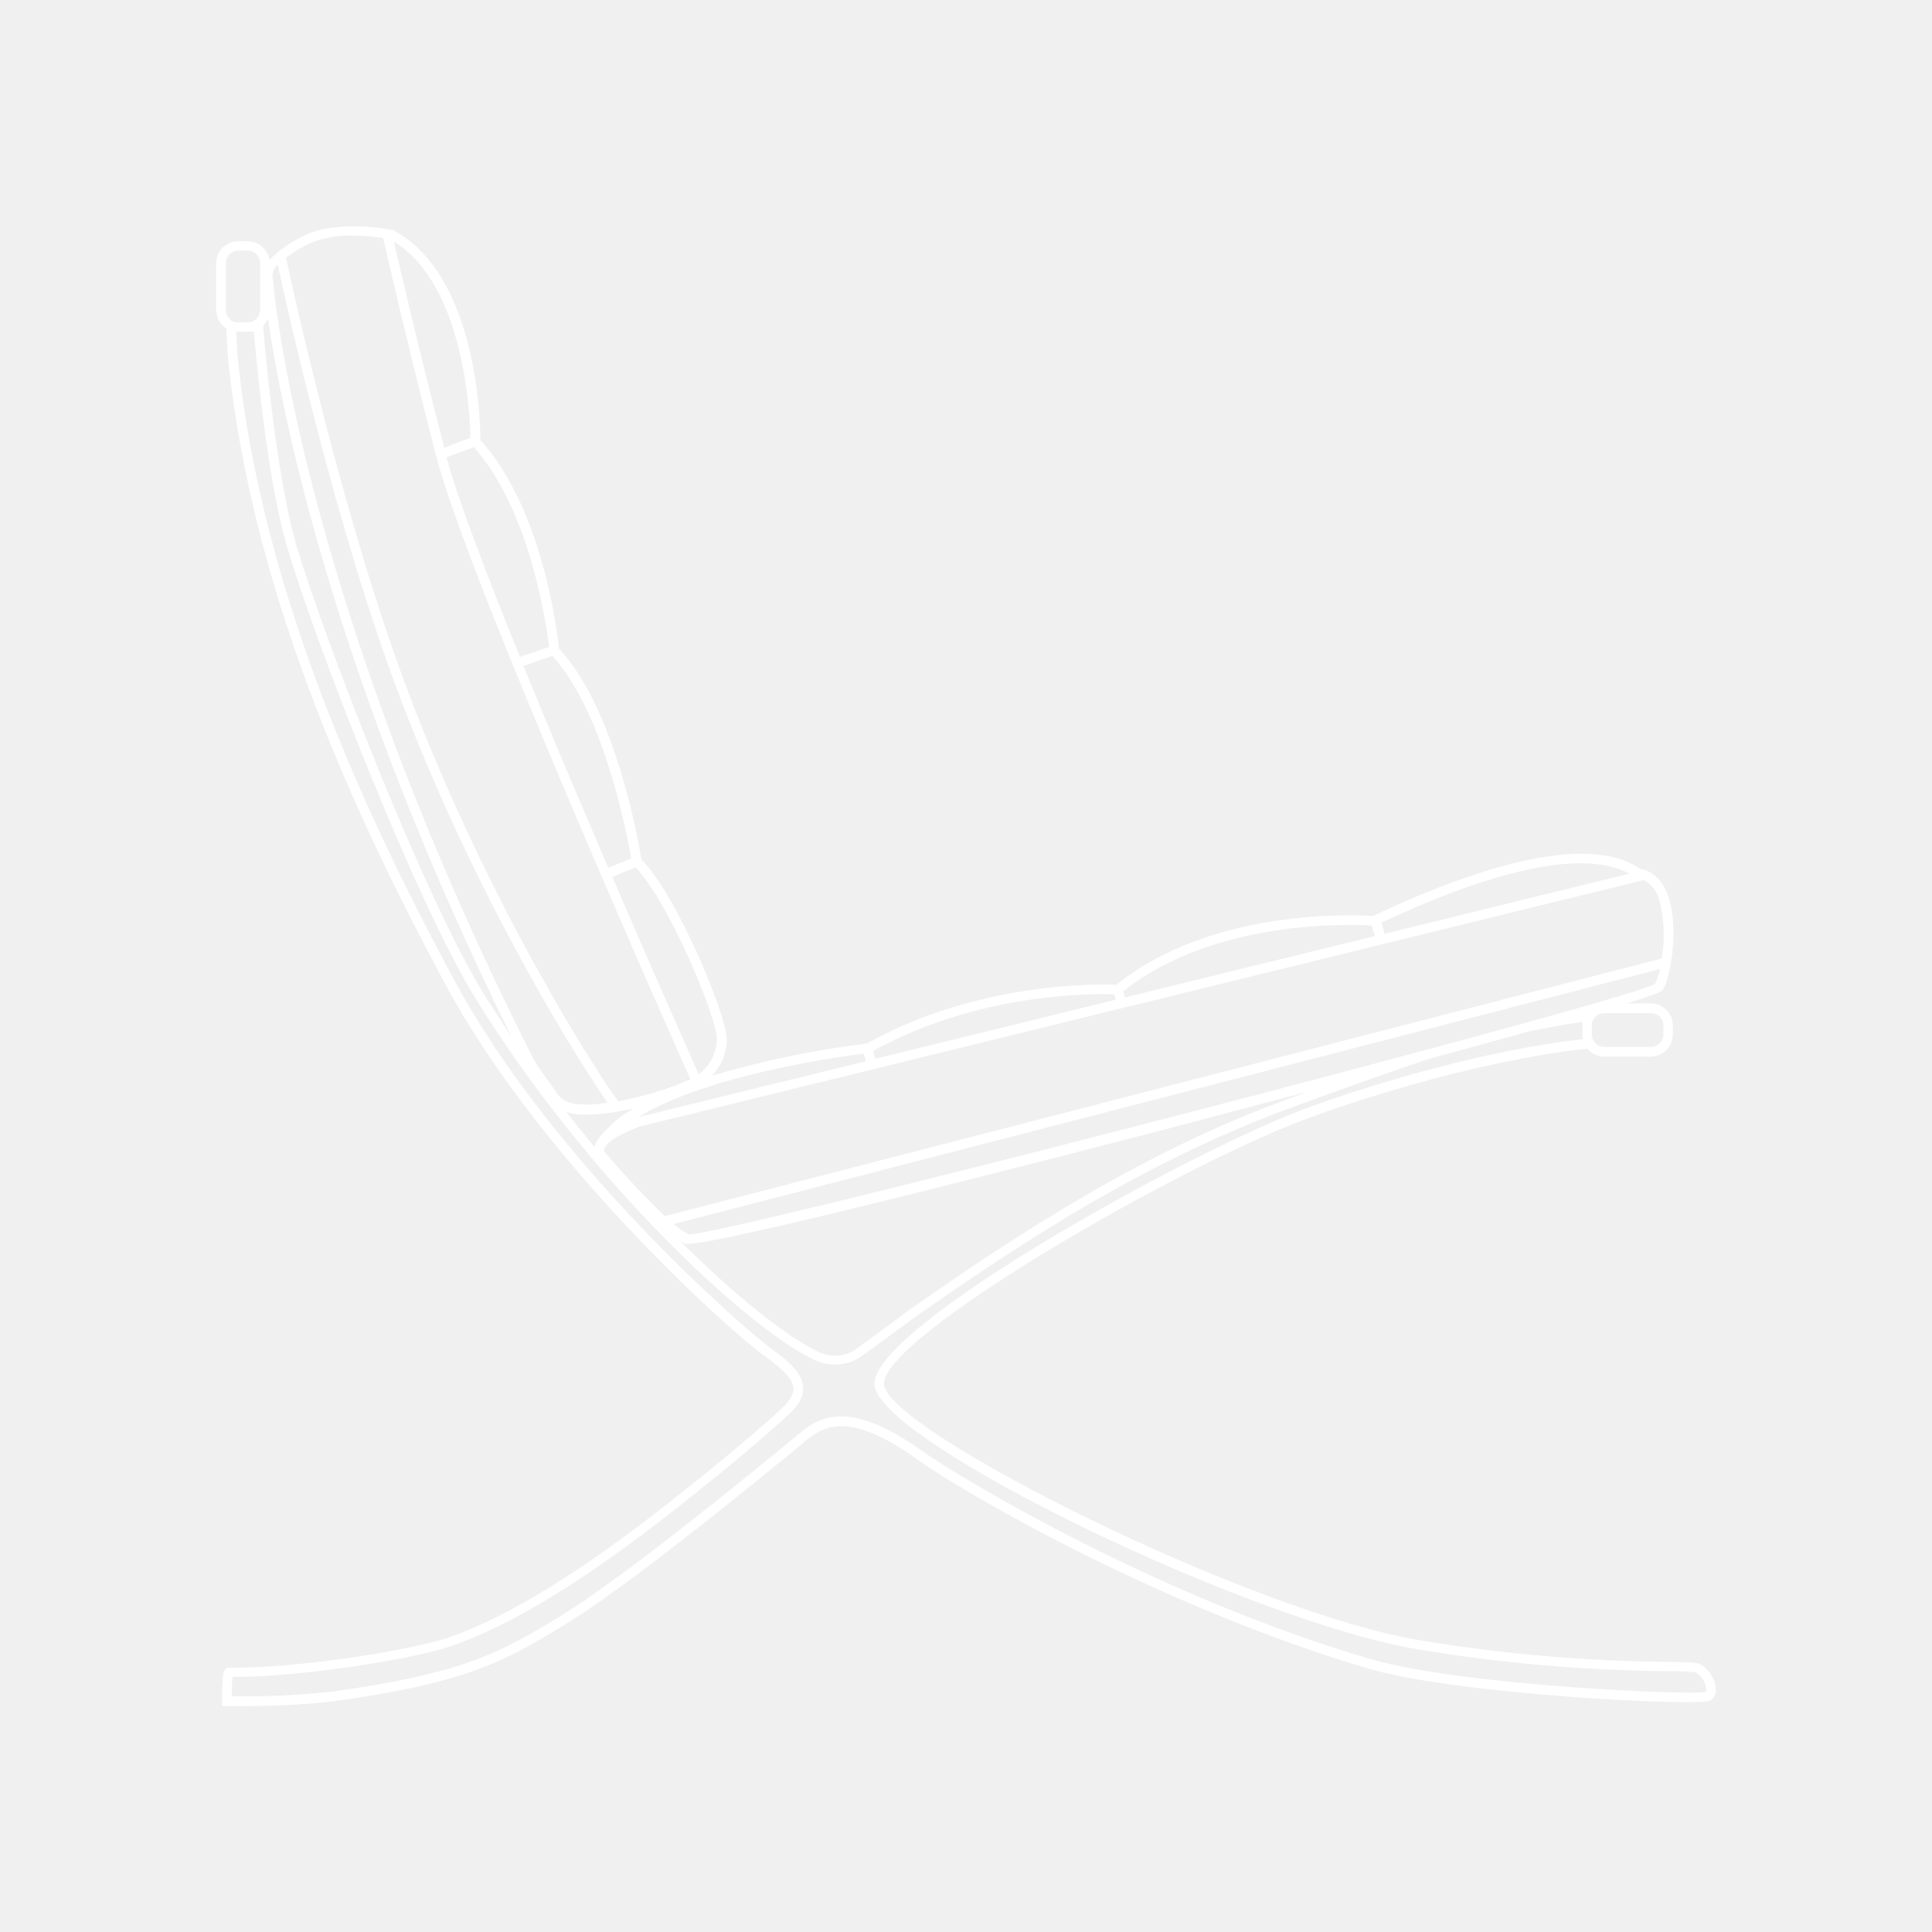
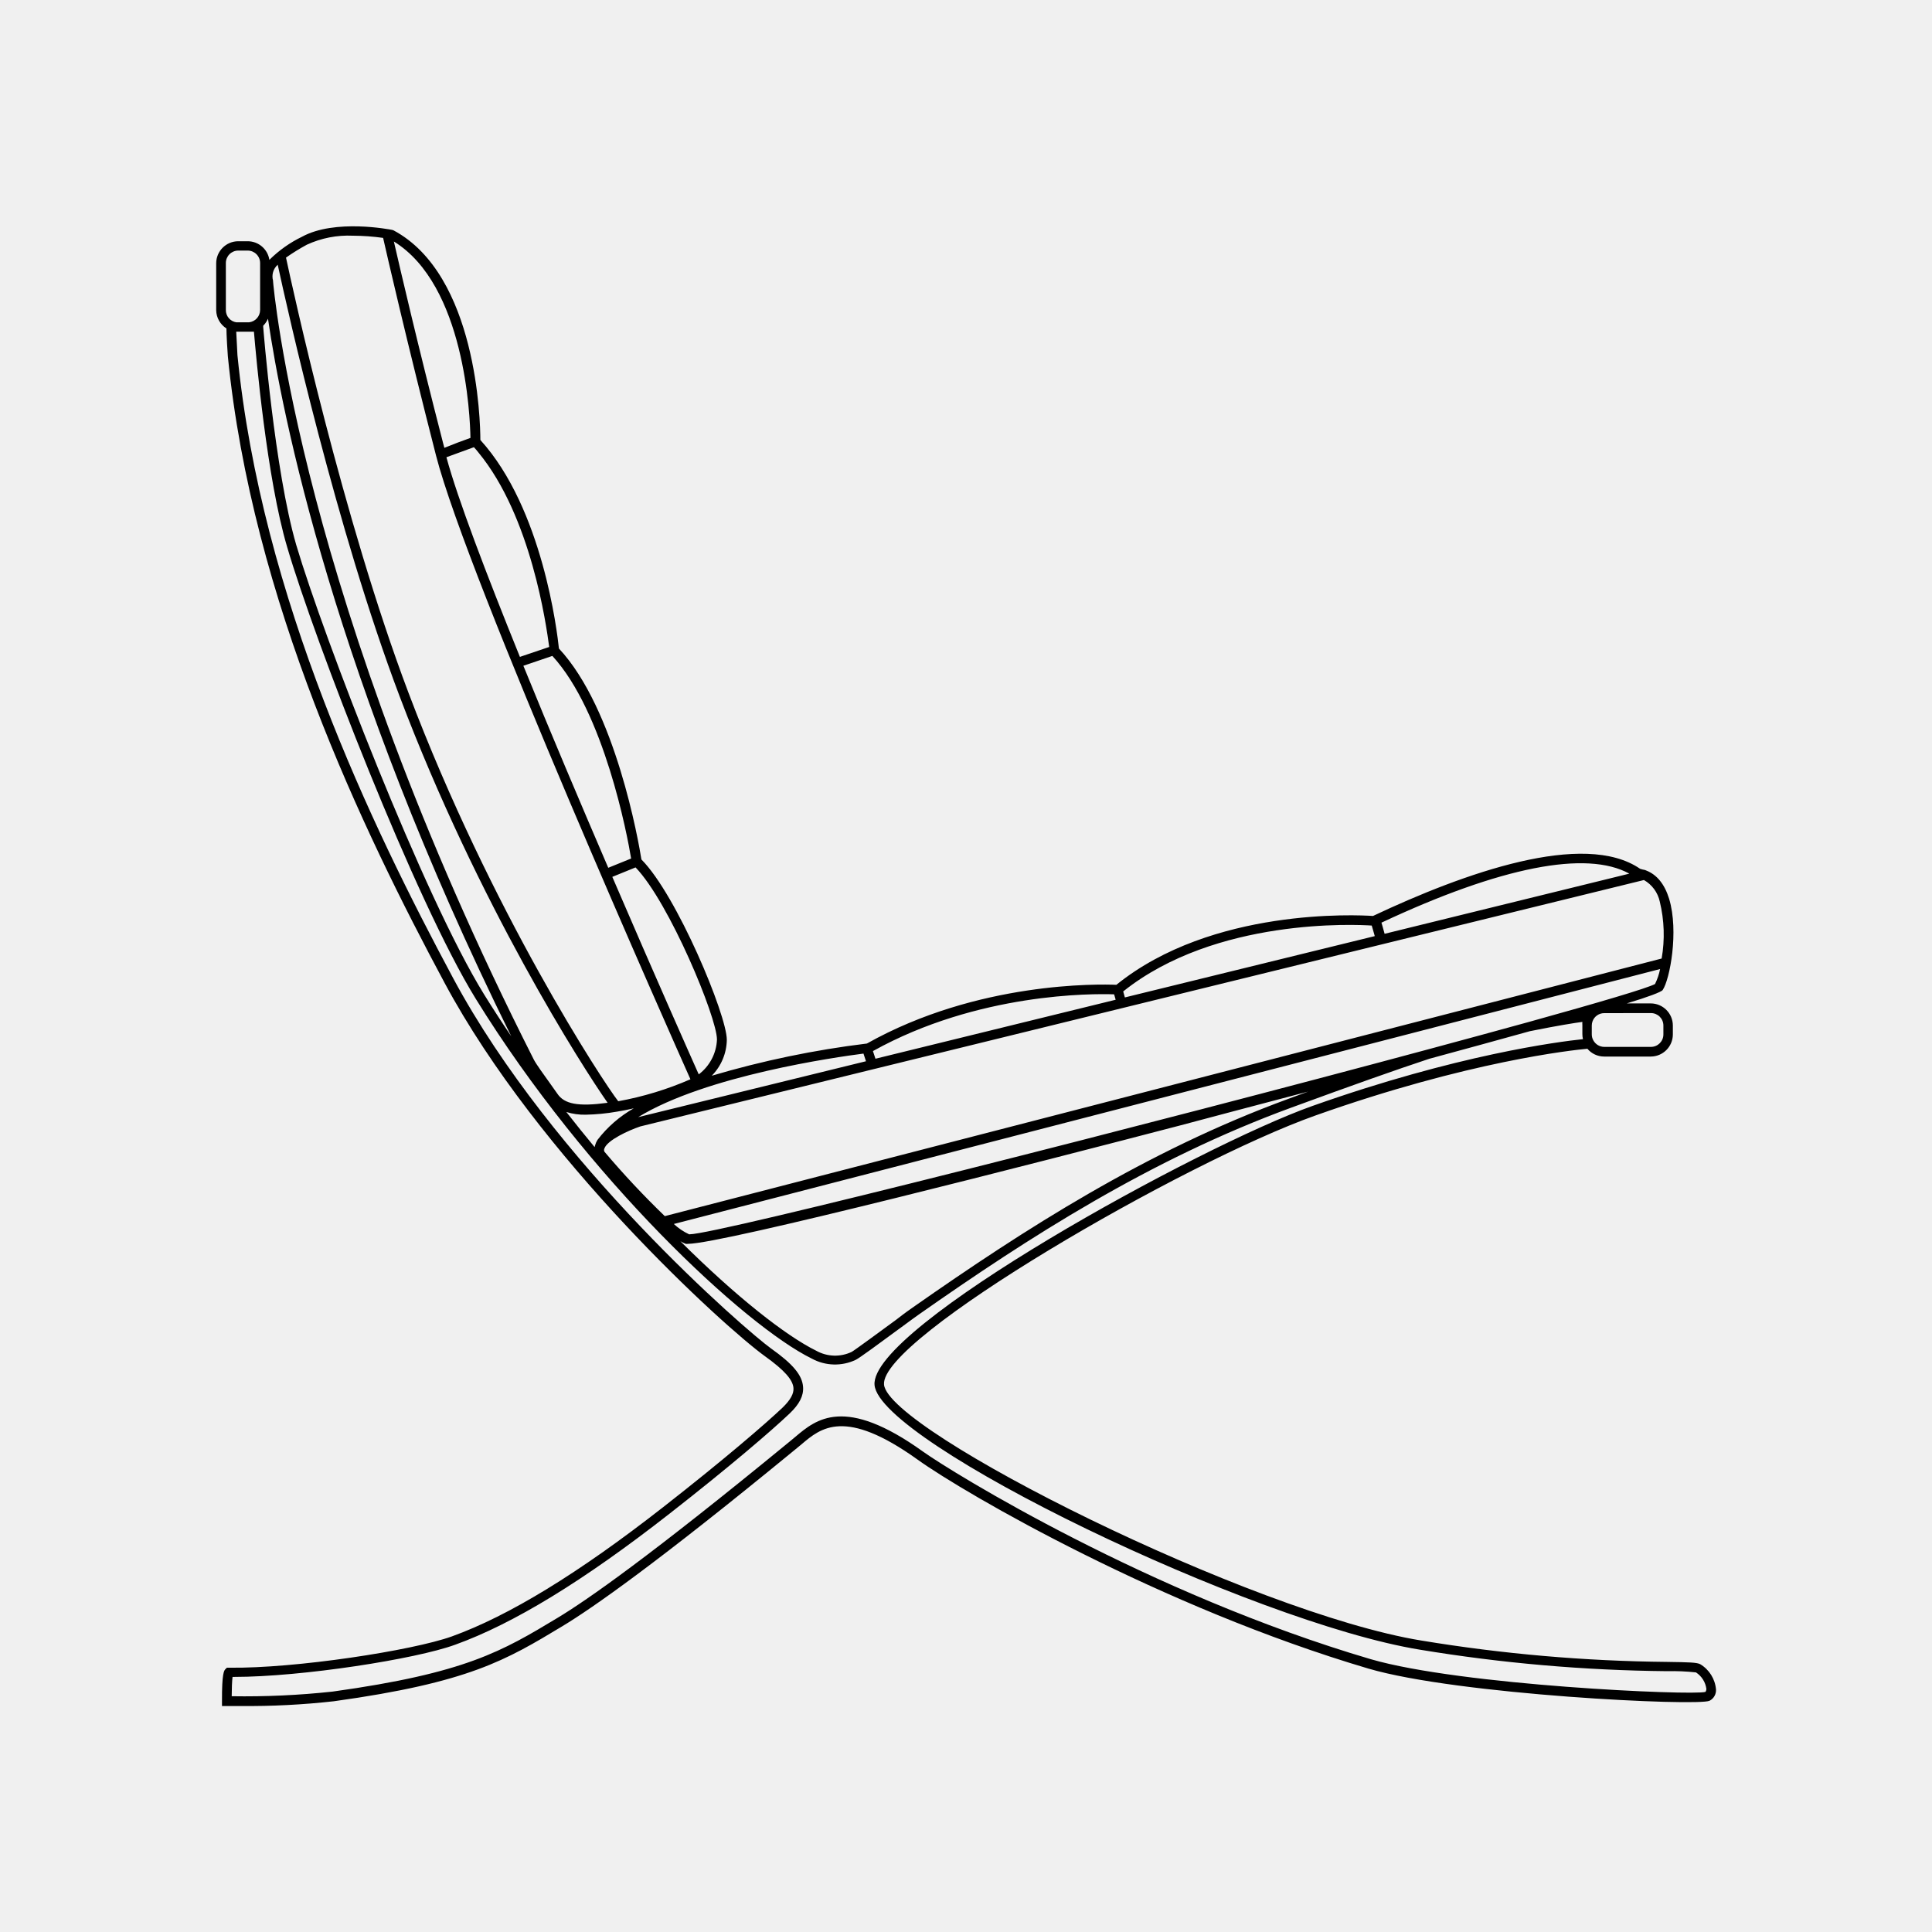
<svg xmlns="http://www.w3.org/2000/svg" id="Layer_1" data-name="Layer 1" viewBox="0 0 300 300">
-   <defs>
-     <style>.cls-1{fill:#fff;}</style>
-   </defs>
  <path class="cls-1" d="M264,258.41c-.55-.27-1.67-.3-5.14-.35a248.61,248.61,0,0,1-38.17-3.32c-26.37-4.3-82.76-32.53-83.42-39.74s46.6-34.55,67-41.79c23.81-8.45,40-10.16,42.22-10.36a3.39,3.39,0,0,0,2.6,1.21h7.24a3.44,3.44,0,0,0,3.43-3.43v-1.39a3.44,3.44,0,0,0-3.43-3.43h-3.73c3.32-1,5.38-1.78,5.58-2.08,1.1-1.6,2.54-9.09,1-14.17-.7-2.26-1.89-3.74-3.56-4.39l-.2-.08h0l0,0,0,0a4.7,4.7,0,0,1-.74-.18c-8.71-6-27.33.64-41.48,7.32-2.4-.16-25-1.31-39.85,10.69-2.6-.11-21.55-.54-38.74,9.12a148,148,0,0,0-24.09,5,8.12,8.12,0,0,0,2.34-5.58c0-3.84-7.76-22.48-13.26-28-.42-2.64-4-23.33-12.81-32.76-.27-2.57-2.54-21.75-12.2-32.38,0-3-.55-25.64-13.48-32.55l-.21-.07c-.36-.07-8.88-1.74-14,1.06a18.78,18.78,0,0,0-5.07,3.59,3.41,3.41,0,0,0-3.38-2.89H37a3.43,3.43,0,0,0-3.43,3.43v7.29A3.41,3.41,0,0,0,35.16,51c0,.89.17,3.82.22,4.32,3.74,37.91,21,73.7,33.66,97.31,14.54,27.12,43.35,53.36,49.79,58,2.94,2.11,4.29,3.62,4.38,4.91.06.89-.47,1.83-1.66,3-2.66,2.53-9.12,8.1-18.55,15.47-13.21,10.33-24,16.9-32.83,20.09-6.12,2.2-24.35,5-34.58,4.86l-.36,0-.22.22c-.21.21-.56.56-.54,5v.73h.73s.85,0,2.16,0a120.45,120.45,0,0,0,14.48-.74c21-2.91,26.75-6.39,35.48-11.65,4.68-2.82,14.69-9.82,35.84-27.18l.67-.55.63-.52c3-2.55,6.73-5.71,18,2.36,7.48,5.37,38,23,70,32.46,13.86,4.08,51.21,5.89,53,5a1.84,1.84,0,0,0,1-1.75A5.07,5.07,0,0,0,264,258.41Zm-7.64-101.1a1.93,1.93,0,0,1,1.93,1.93v1.39a1.93,1.93,0,0,1-1.93,1.93H249.1a1.93,1.93,0,0,1-1.68-1h0a1.85,1.85,0,0,1-.25-.93v-1.39a1.84,1.84,0,0,1,.12-.66h0a1.92,1.92,0,0,1,1.81-1.26Zm.67-4.53c-1.2.66-8.65,2.86-19.64,5.91-4.6,1.27-9.82,2.69-15.47,4.21-43,11.58-110.65,28.76-114.84,28.76H107a9.09,9.09,0,0,1-2.37-1.6l153.15-39.59A9.4,9.4,0,0,1,257,152.78ZM203.13,169.5,200,170.65c-22.08,8.09-41,20.29-58.12,32.27-.39.27-1.44,1-2.71,2-2.24,1.64-6.41,4.71-6.92,5a6,6,0,0,1-5.51-.18c-4.72-2.32-12.45-8.4-21.09-17a4.69,4.69,0,0,0,.82.4,1.14,1.14,0,0,0,.37,0c5.28,0,54.75-12.73,76.29-18.35C187.65,173.57,194.89,171.68,203.13,169.5ZM253,135.66,215,145l-.09-.33-.26-.93-.14-.47C233.09,134.56,246.37,132,253,135.66Zm-40,8.06.14.47.24.84.09.33-38.8,9.52-.26-.93C188.78,142.47,210.62,143.56,213,143.72ZM173,154.4l.24.84-37.3,9.16-.39-1.19C151.86,154.14,169.72,154.28,173,154.4Zm82.27-17.75a5.1,5.1,0,0,1,2.46,3.35,21.6,21.6,0,0,1,.29,8.84l-154.79,40a135,135,0,0,1-9.37-10,.58.58,0,0,1,0-.53c.47-1.27,3.7-2.77,5.57-3.4ZM92.78,177a3.06,3.06,0,0,0-.37.83,1.82,1.82,0,0,0-.08.29c-1.47-1.77-2.94-3.59-4.39-5.45a9.37,9.37,0,0,0,3,.42,31.44,31.44,0,0,0,4.84-.47c.86-.14,1.74-.31,2.63-.52A18.69,18.69,0,0,0,92.78,177Zm41.31-13.37.38,1.16-35.38,8.68C109.67,167,129.82,164.15,134.09,163.6Zm-22.76-2.19a7.14,7.14,0,0,1-2.83,5.39c-1.17-2.62-6.77-15.21-13.42-30.67l3.61-1.47C103.93,140.13,111.33,158,111.33,161.41ZM98,133.31l-3.55,1.44c-4.3-10-9-21.07-13.18-31.37l4.5-1.53C93.8,110.6,97.42,129.73,98,133.31ZM74.28,70.25c8.2,9.94,10.55,26.84,11,30.21L80.73,102c-5.26-13-9.67-24.57-11.41-31l2.05-.75,2.22-.81Q73.95,69.83,74.28,70.25ZM73.05,68l-1.94.71L69,69.54l-.21-.79C64.8,53.28,62.06,41.42,61.16,37.5,72.14,44.27,73,64.55,73.05,68ZM47.64,38A15.39,15.39,0,0,1,54.8,36.6a34.47,34.47,0,0,1,4.69.34c.61,2.7,3.66,16,8.21,33.77,4.92,19.19,37.05,91.37,39.51,96.88A50.59,50.59,0,0,1,96,171C93.65,168,76.27,141.52,63.44,107.6,53.2,80.51,45.38,44.52,44.41,40A32.75,32.75,0,0,1,47.64,38Zm-4.52,3.09c1.5,6.94,9.1,41.05,18.92,67,12.23,32.32,28.39,57.58,32.31,63.15-4.57.62-6.73.21-7.81-1.42-.23-.34-.65-.92-1.12-1.58-.91-1.26-2.16-3-2.51-3.67C46.49,92.67,42.44,44.18,42.4,43.69l0-.11A2.43,2.43,0,0,1,43.12,41.11Zm-1.51,8.38C43.73,64,51.76,105.09,79.39,160.92c-1.45-2.14-2.87-4.33-4.24-6.54C65.8,139.25,50.26,99,46,84.62,42.62,73,40.89,51,40.87,50.76v-.18A3.59,3.59,0,0,0,41.61,49.49Zm-6.54-1.36V40.84A1.93,1.93,0,0,1,37,38.91h1.46a1.93,1.93,0,0,1,1.93,1.93v7.29a1.93,1.93,0,0,1-1.73,1.92H37l-.3,0A1.91,1.91,0,0,1,35.07,48.13ZM264.81,262.72c-2.05.58-37.93-1-51.95-5.08-34.46-10.14-65-29-69.54-32.24-12.19-8.75-16.6-5-19.82-2.29l-.61.51-.67.55c-21.08,17.3-31,24.26-35.66,27.06-8.57,5.16-14.24,8.57-34.92,11.44a127.06,127.06,0,0,1-15.66.72c0-1.16.05-2.36.13-3h.24c10.5,0,28.25-2.77,34.33-5,9-3.24,19.91-9.89,33.25-20.32,9.46-7.39,15.84-12.89,18.66-15.56,1.54-1.46,2.21-2.77,2.11-4.14-.12-1.83-1.57-3.57-5-6-3.75-2.69-33.93-28.74-49.33-57.47-12.6-23.5-29.78-59.1-33.5-96.75,0-.37-.14-2.45-.19-3.65h2.75c.33,3.84,2,22.84,5.17,33.48,4.24,14.45,19.87,54.9,29.28,70.12,17.29,28,41.83,50.79,52.17,55.86a7.52,7.52,0,0,0,6.84.19c.58-.29,3.45-2.39,7.14-5.11,1.26-.92,2.29-1.69,2.68-1.95,17-11.92,35.86-24.06,57.78-32.09,9.57-3.51,16.32-5.9,21.44-7.59,5.45-1.48,10.79-2.94,15.64-4.29,4.48-.9,7-1.29,8.14-1.44a2.74,2.74,0,0,0,0,.5v1.39a3.42,3.42,0,0,0,.09.79c-3.78.39-19.57,2.42-42,10.37-17.45,6.19-68.83,34.4-68,43.35s58.56,36.82,84.67,41.08a249.66,249.66,0,0,0,38.39,3.34,34,34,0,0,1,4.49.19,3.64,3.64,0,0,1,1.62,2.58C264.93,262.65,264.81,262.71,264.81,262.72Z" />
  <path class="cls-1" d="M36.68,51.54a1.67,1.67,0,0,0,.32,0h-.32Z" />
  <path class="cls-1" d="M255.39,135.08l0,0,0,0Z" />
</svg>
